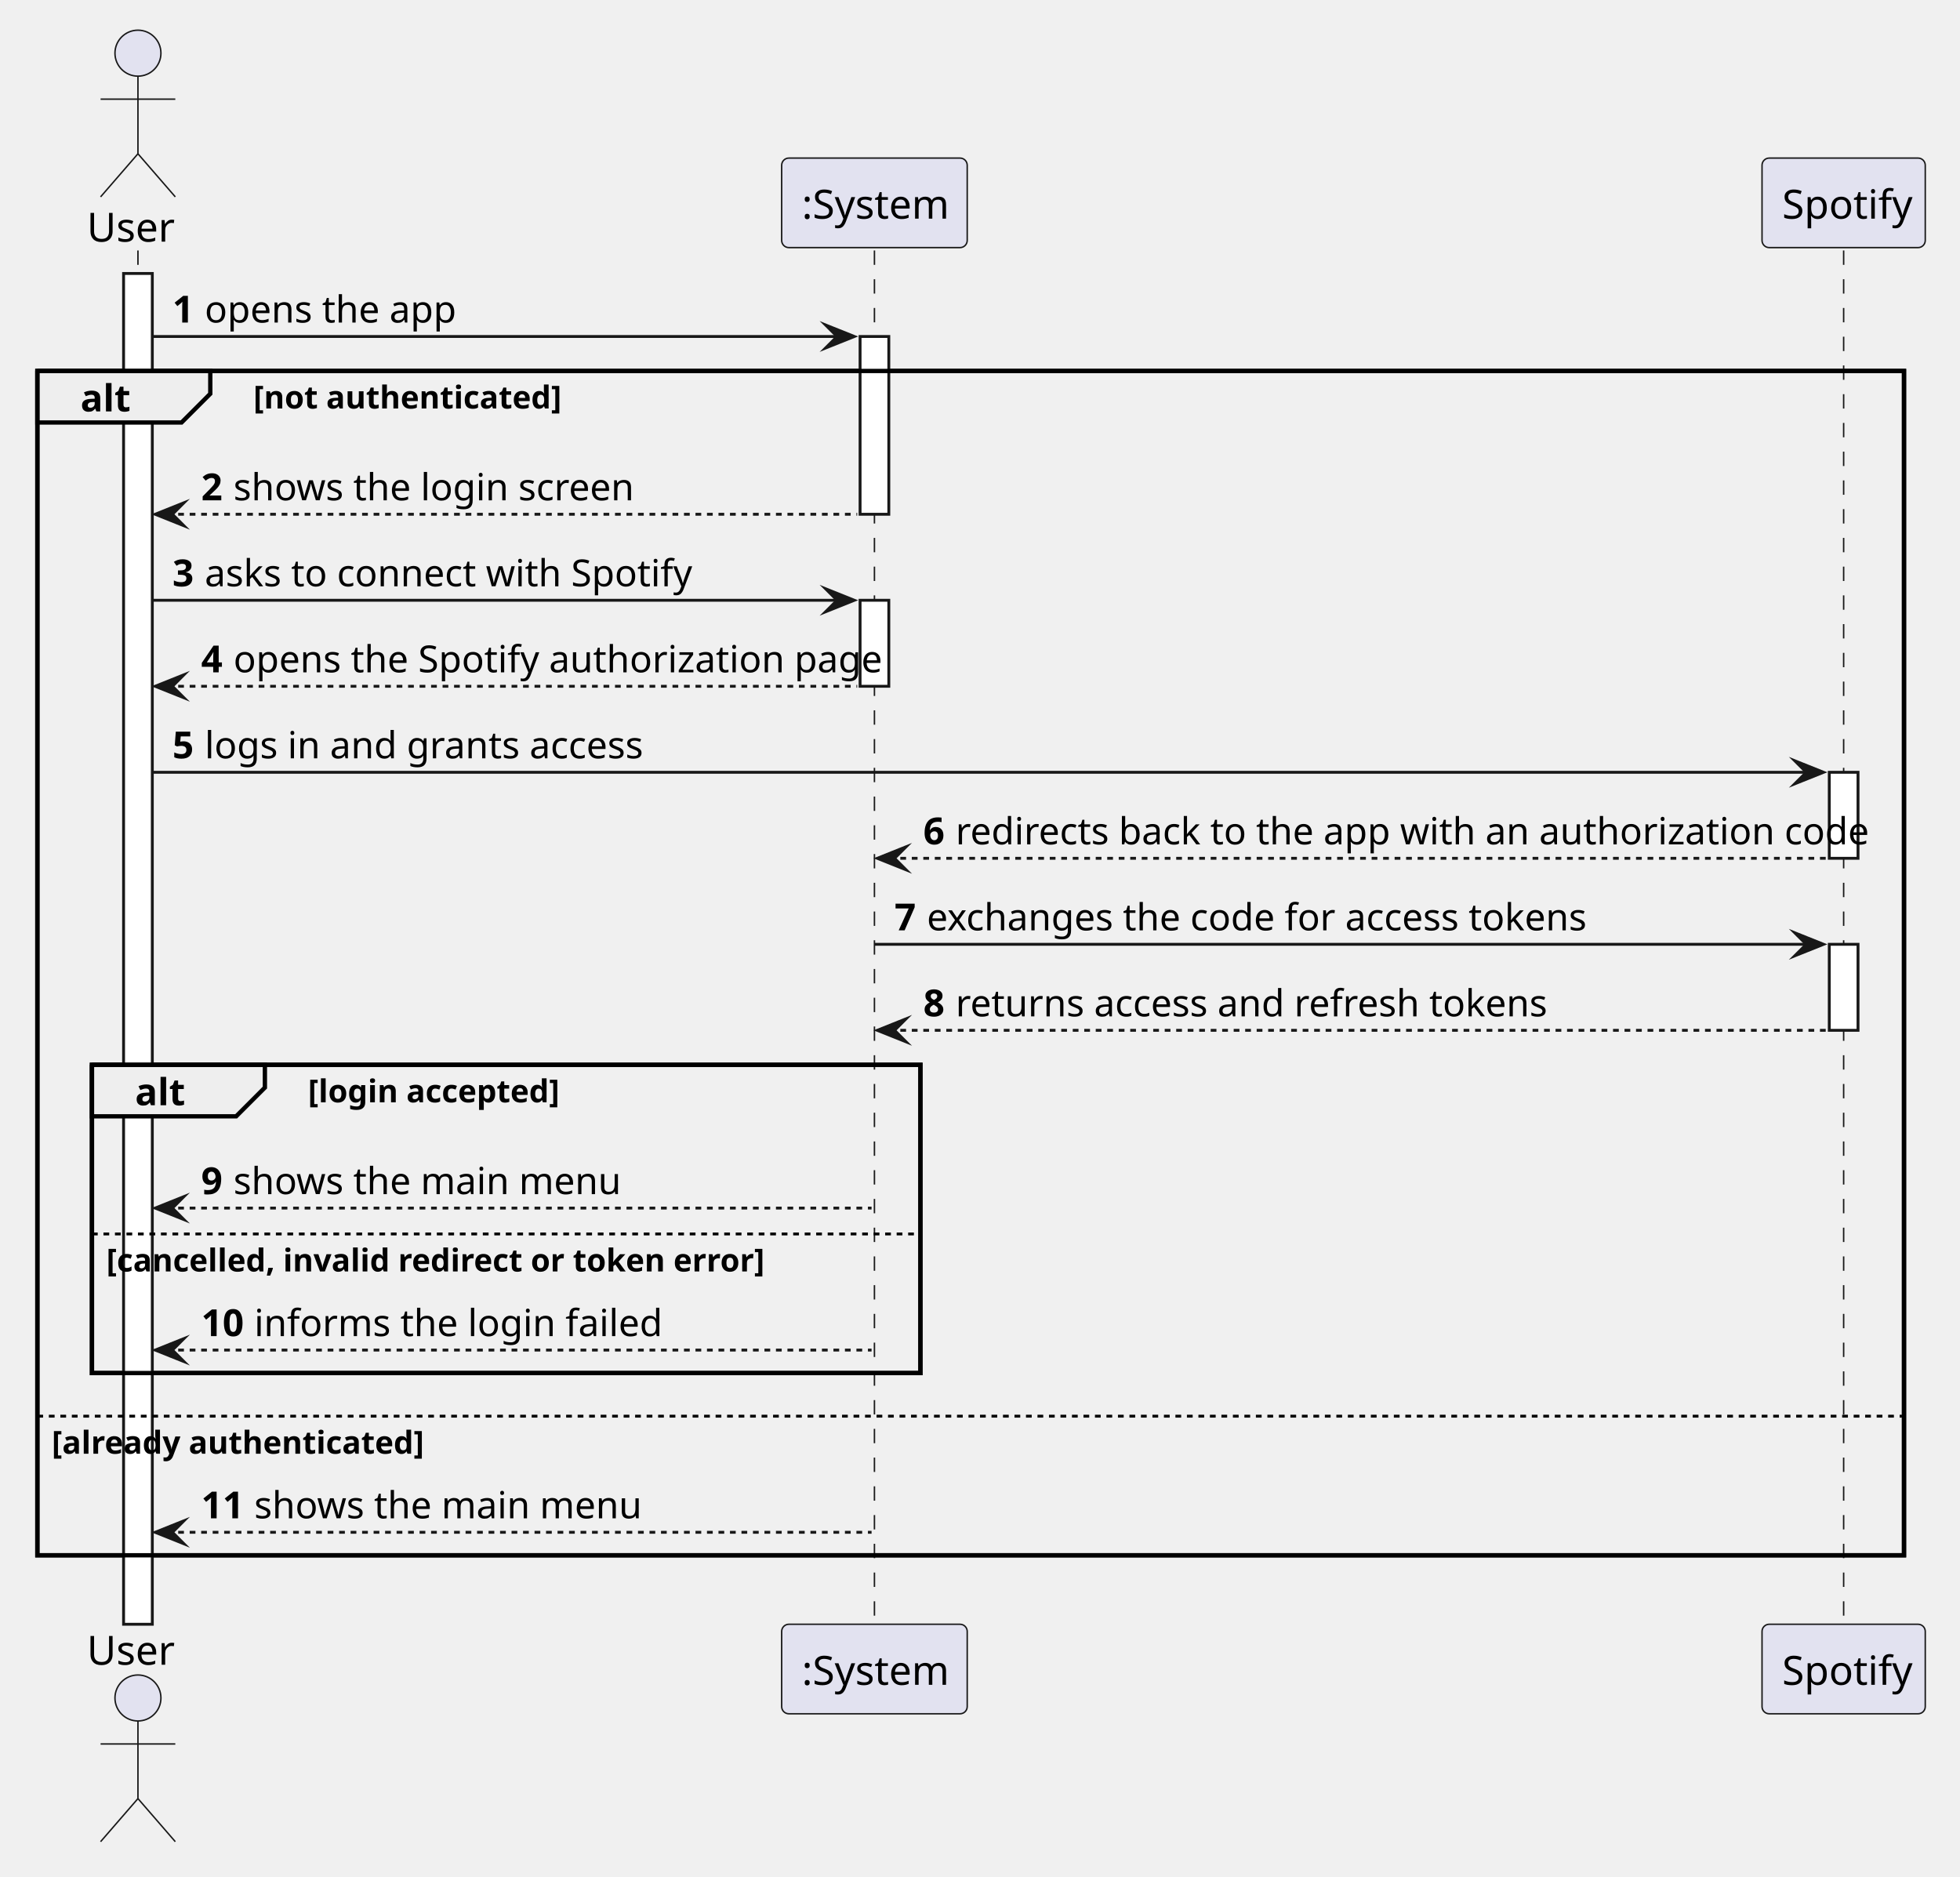
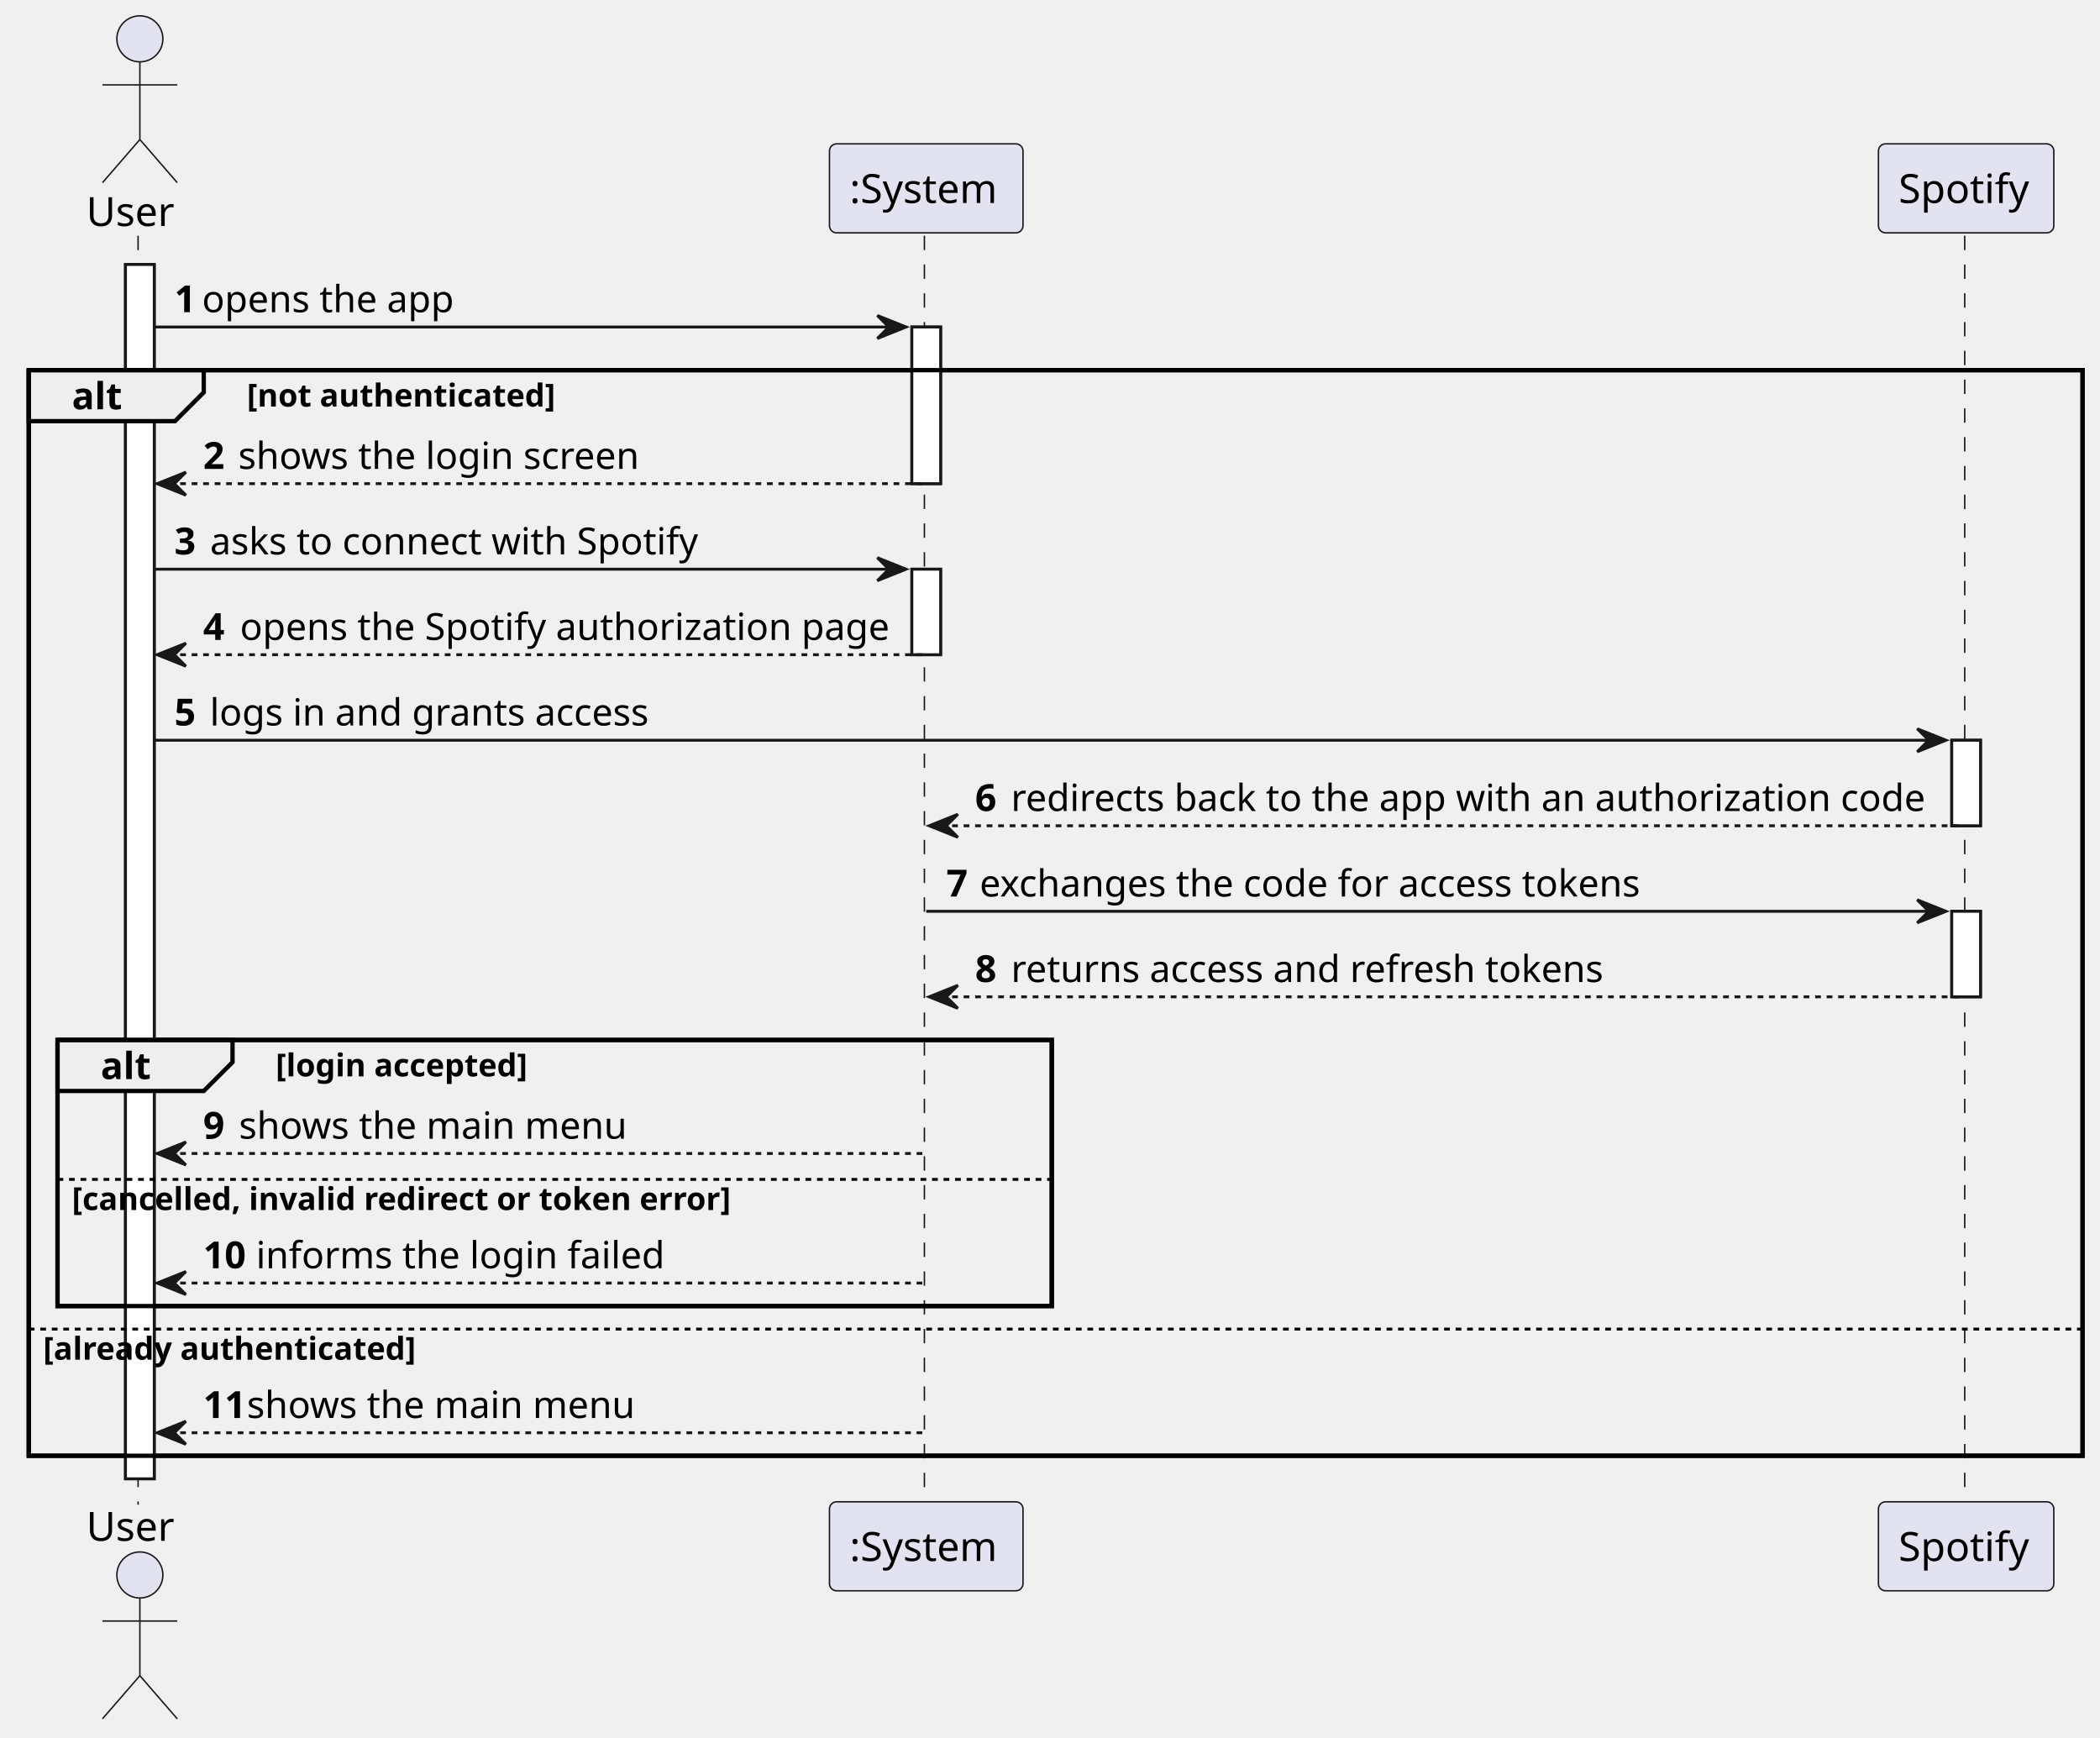
- <svg xmlns="http://www.w3.org/2000/svg" version="1.1" data-diagram-type="SEQUENCE" style="width:682px;height:653px;background:#FFFFFF;" width="682px" height="653px" viewBox="0 0 682 653" zoomAndPan="magnify" preserveAspectRatio="none" contentStyleType="text/css">
+ <svg xmlns="http://www.w3.org/2000/svg" contentStyleType="text/css" height="604px" preserveAspectRatio="none" style="width:730px;height:604px;background:#FFFFFF;" version="1.1" viewBox="0 0 730 604" width="730px" zoomAndPan="magnify">
  <defs />
-   <g font-family="sans-serif" lengthAdjust="spacing">
-     <rect x="13" y="129.078" width="649.514" height="412.067" fill="none" style="stroke:#000;stroke-width:1.5;" />
-     <rect x="32" y="370.488" width="288.271" height="107.255" fill="none" style="stroke:#000;stroke-width:1.5;" />
-     <g>
-       <rect x="44.5" y="87.151" width="8" height="477.994" fill="#000" fill-opacity="0" />
-       <line x1="48" y1="87.151" x2="48" y2="565.145" style="stroke:#181818;stroke-width:0.5;stroke-dasharray:5,5;" />
-     </g>
-     <g>
-       <rect x="43" y="95.151" width="10" height="469.994" fill="#FFF" style="stroke:#181818;stroke-width:1;" />
-     </g>
-     <g>
-       <rect x="300.771" y="87.151" width="8" height="477.994" fill="#000" fill-opacity="0" />
-       <line x1="304.271" y1="87.151" x2="304.271" y2="565.145" style="stroke:#181818;stroke-width:0.5;stroke-dasharray:5,5;" />
-     </g>
-     <g>
-       <rect x="299.271" y="117.078" width="10" height="61.853" fill="#FFF" style="stroke:#181818;stroke-width:1;" />
-     </g>
-     <g>
-       <rect x="299.271" y="208.856" width="10" height="29.926" fill="#FFF" style="stroke:#181818;stroke-width:1;" />
-     </g>
-     <g>
-       <rect x="638.014" y="87.151" width="8" height="477.994" fill="#000" fill-opacity="0" />
-       <line x1="641.514" y1="87.151" x2="641.514" y2="565.145" style="stroke:#181818;stroke-width:0.5;stroke-dasharray:5,5;" />
-     </g>
-     <g>
-       <rect x="636.514" y="268.709" width="10" height="29.926" fill="#FFF" style="stroke:#181818;stroke-width:1;" />
-     </g>
-     <g>
-       <rect x="636.514" y="328.562" width="10" height="29.926" fill="#FFF" style="stroke:#181818;stroke-width:1;" />
-     </g>
-     <text x="30.221" y="84.075" fill="#000" font-size="14" textLength="29.559">User</text>
-     <ellipse cx="48" cy="18.5" rx="8" ry="8" fill="#E2E2F0" style="stroke:#181818;stroke-width:0.5;" />
-     <path d="M48,26.5 L48,53.5 M35,34.5 L61,34.5 M48,53.5 L35,68.5 M48,53.5 L61,68.5" style="stroke:#181818;stroke-width:0.5;" fill="none" />
-     <rect x="271.988" y="55" width="64.565" height="31.151" fill="#E2E2F0" style="stroke:#181818;stroke-width:0.5;" rx="2.5" ry="2.5" />
-     <text x="278.988" y="76.075" fill="#000" font-size="14" textLength="50.565">:System</text>
-     <rect x="613.114" y="55" width="56.8" height="31.151" fill="#E2E2F0" style="stroke:#181818;stroke-width:0.5;" rx="2.5" ry="2.5" />
-     <text x="620.114" y="76.075" fill="#000" font-size="14" textLength="42.8">Spotify</text>
-     <text x="30.221" y="579.22" fill="#000" font-size="14" textLength="29.559">User</text>
-     <ellipse cx="48" cy="590.796" rx="8" ry="8" fill="#E2E2F0" style="stroke:#181818;stroke-width:0.5;" />
-     <path d="M48,598.796 L48,625.796 M35,606.796 L61,606.796 M48,625.796 L35,640.796 M48,625.796 L61,640.796" style="stroke:#181818;stroke-width:0.5;" fill="none" />
-     <rect x="271.988" y="565.145" width="64.565" height="31.151" fill="#E2E2F0" style="stroke:#181818;stroke-width:0.5;" rx="2.5" ry="2.5" />
-     <text x="278.988" y="586.22" fill="#000" font-size="14" textLength="50.565">:System</text>
-     <rect x="613.114" y="565.145" width="56.8" height="31.151" fill="#E2E2F0" style="stroke:#181818;stroke-width:0.5;" rx="2.5" ry="2.5" />
-     <text x="620.114" y="586.22" fill="#000" font-size="14" textLength="42.8">Spotify</text>
-     <polygon points="287.271,113.078,297.271,117.078,287.271,121.078,291.271,117.078" fill="#181818" style="stroke:#181818;stroke-width:1;stroke-linejoin:miter;stroke-miterlimit:10;" />
-     <line x1="53" y1="117.078" x2="293.271" y2="117.078" style="stroke:#181818;stroke-width:1;" />
-     <text x="60" y="112.221" fill="#000" font-size="13" font-weight="700">1</text>
-     <text x="71.23" y="112.221" fill="#000" font-size="13" textLength="82.405">opens the app</text>
-     <path d="M13,129.078 L73.171,129.078 L73.171,137.004 L63.171,147.004 L13,147.004 L13,129.078" style="stroke:#000;stroke-width:1.5;" fill="#EEE" />
-     <rect x="13" y="129.078" width="649.514" height="412.067" fill="none" style="stroke:#000;stroke-width:1.5;" />
-     <text x="28" y="143.147" fill="#000" font-size="13" textLength="15.171" font-weight="700">alt</text>
-     <text x="88.171" y="142.137" fill="#000" font-size="11" textLength="98.995" font-weight="700">[not authenticated]</text>
-     <polygon points="64,174.93,54,178.93,64,182.93,60,178.93" fill="#181818" style="stroke:#181818;stroke-width:1;stroke-linejoin:miter;stroke-miterlimit:10;" />
-     <line x1="58" y1="178.93" x2="298.271" y2="178.93" style="stroke:#181818;stroke-width:1;stroke-dasharray:2,2;" />
-     <text x="70" y="174.074" fill="#000" font-size="13" font-weight="700">2</text>
-     <text x="81.23" y="174.074" fill="#000" font-size="13" textLength="132.241">shows the login screen</text>
-     <polygon points="287.271,204.856,297.271,208.856,287.271,212.856,291.271,208.856" fill="#181818" style="stroke:#181818;stroke-width:1;stroke-linejoin:miter;stroke-miterlimit:10;" />
-     <line x1="53" y1="208.856" x2="293.271" y2="208.856" style="stroke:#181818;stroke-width:1;" />
-     <text x="60" y="204" fill="#000" font-size="13" font-weight="700">3</text>
-     <text x="71.23" y="204" fill="#000" font-size="13" textLength="160.412">asks to connect with Spotify</text>
-     <polygon points="64,234.783,54,238.783,64,242.783,60,238.783" fill="#181818" style="stroke:#181818;stroke-width:1;stroke-linejoin:miter;stroke-miterlimit:10;" />
-     <line x1="58" y1="238.783" x2="298.271" y2="238.783" style="stroke:#181818;stroke-width:1;stroke-dasharray:2,2;" />
-     <text x="70" y="233.926" fill="#000" font-size="13" font-weight="700">4</text>
-     <text x="81.23" y="233.926" fill="#000" font-size="13" textLength="211.041">opens the Spotify authorization page</text>
-     <polygon points="624.514,264.709,634.514,268.709,624.514,272.709,628.514,268.709" fill="#181818" style="stroke:#181818;stroke-width:1;stroke-linejoin:miter;stroke-miterlimit:10;" />
-     <line x1="53" y1="268.709" x2="630.514" y2="268.709" style="stroke:#181818;stroke-width:1;" />
-     <text x="60" y="263.853" fill="#000" font-size="13" font-weight="700">5</text>
-     <text x="71.23" y="263.853" fill="#000" font-size="13" textLength="146.694">logs in and grants access</text>
-     <polygon points="315.271,294.635,305.271,298.635,315.271,302.635,311.271,298.635" fill="#181818" style="stroke:#181818;stroke-width:1;stroke-linejoin:miter;stroke-miterlimit:10;" />
-     <line x1="309.271" y1="298.635" x2="635.514" y2="298.635" style="stroke:#181818;stroke-width:1;stroke-dasharray:2,2;" />
-     <text x="321.271" y="293.779" fill="#000" font-size="13" font-weight="700">6</text>
-     <text x="332.5" y="293.779" fill="#000" font-size="13" textLength="297.013">redirects back to the app with an authorization code</text>
-     <polygon points="624.514,324.562,634.514,328.562,624.514,332.562,628.514,328.562" fill="#181818" style="stroke:#181818;stroke-width:1;stroke-linejoin:miter;stroke-miterlimit:10;" />
-     <line x1="304.271" y1="328.562" x2="630.514" y2="328.562" style="stroke:#181818;stroke-width:1;" />
-     <text x="311.271" y="323.705" fill="#000" font-size="13" font-weight="700">7</text>
-     <text x="322.5" y="323.705" fill="#000" font-size="13" textLength="221.133">exchanges the code for access tokens</text>
-     <polygon points="315.271,354.488,305.271,358.488,315.271,362.488,311.271,358.488" fill="#181818" style="stroke:#181818;stroke-width:1;stroke-linejoin:miter;stroke-miterlimit:10;" />
-     <line x1="309.271" y1="358.488" x2="635.514" y2="358.488" style="stroke:#181818;stroke-width:1;stroke-dasharray:2,2;" />
-     <text x="321.271" y="353.631" fill="#000" font-size="13" font-weight="700">8</text>
-     <text x="332.5" y="353.631" fill="#000" font-size="13" textLength="195.819">returns access and refresh tokens</text>
-     <path d="M32,370.488 L92.171,370.488 L92.171,378.414 L82.171,388.414 L32,388.414 L32,370.488" style="stroke:#000;stroke-width:1.5;" fill="#EEE" />
-     <rect x="32" y="370.488" width="288.271" height="107.255" fill="none" style="stroke:#000;stroke-width:1.5;" />
-     <text x="47" y="384.558" fill="#000" font-size="13" textLength="15.171" font-weight="700">alt</text>
-     <text x="107.171" y="383.547" fill="#000" font-size="11" textLength="84.342" font-weight="700">[login accepted]</text>
-     <polygon points="64,416.34,54,420.34,64,424.34,60,420.34" fill="#181818" style="stroke:#181818;stroke-width:1;stroke-linejoin:miter;stroke-miterlimit:10;" />
-     <line x1="58" y1="420.34" x2="303.271" y2="420.34" style="stroke:#181818;stroke-width:1;stroke-dasharray:2,2;" />
-     <text x="70" y="415.484" fill="#000" font-size="13" font-weight="700">9</text>
-     <text x="81.23" y="415.484" fill="#000" font-size="13" textLength="126.452">shows the main menu</text>
-     <line x1="32" y1="429.34" x2="320.271" y2="429.34" style="stroke:#000;stroke-width:1;stroke-dasharray:2,2;" />
-     <text x="37" y="442.399" fill="#000" font-size="11" textLength="217.014" font-weight="700">[cancelled, invalid redirect or token error]</text>
-     <polygon points="64,465.743,54,469.743,64,473.743,60,469.743" fill="#181818" style="stroke:#181818;stroke-width:1;stroke-linejoin:miter;stroke-miterlimit:10;" />
-     <line x1="58" y1="469.743" x2="303.271" y2="469.743" style="stroke:#181818;stroke-width:1;stroke-dasharray:2,2;" />
-     <text x="70" y="464.886" fill="#000" font-size="13" textLength="14.46" font-weight="700">10</text>
-     <text x="88.46" y="464.886" fill="#000" font-size="13" textLength="130.07">informs the login failed</text>
-     <line x1="13" y1="492.743" x2="662.514" y2="492.743" style="stroke:#000;stroke-width:1;stroke-dasharray:2,2;" />
-     <text x="18" y="505.802" fill="#000" font-size="11" textLength="120.42" font-weight="700">[already authenticated]</text>
-     <polygon points="64,529.145,54,533.145,64,537.145,60,533.145" fill="#181818" style="stroke:#181818;stroke-width:1;stroke-linejoin:miter;stroke-miterlimit:10;" />
-     <line x1="58" y1="533.145" x2="303.271" y2="533.145" style="stroke:#181818;stroke-width:1;stroke-dasharray:2,2;" />
-     <text x="70" y="528.289" fill="#000" font-size="13" textLength="14.46" font-weight="700">11</text>
-     <text x="88.46" y="528.289" fill="#000" font-size="13" textLength="126.452">shows the main menu</text>
+   <g>
+     <rect fill="#FFFFFF" height="422.103" style="stroke:#181818;stroke-width:1.0;" width="10" x="43.62" y="91.939" />
+     <rect fill="#FFFFFF" height="54.459" style="stroke:#181818;stroke-width:1.0;" width="10" x="316.978" y="113.669" />
+     <rect fill="#FFFFFF" height="29.73" style="stroke:#181818;stroke-width:1.0;" width="10" x="316.978" y="197.857" />
+     <rect fill="#FFFFFF" height="29.73" style="stroke:#181818;stroke-width:1.0;" width="10" x="678.463" y="257.316" />
+     <rect fill="#FFFFFF" height="29.73" style="stroke:#181818;stroke-width:1.0;" width="10" x="678.463" y="316.775" />
+     <rect fill="none" height="377.373" style="stroke:#000000;stroke-width:1.5;" width="713.948" x="10" y="128.669" />
+     <rect fill="none" height="92.498" style="stroke:#000000;stroke-width:1.5;" width="345.618" x="20" y="361.505" />
+     <line style="stroke:#181818;stroke-width:0.5;stroke-dasharray:5.0,5.0;" x1="48" x2="48" y1="81.939" y2="523.042" />
+     <line style="stroke:#181818;stroke-width:0.5;stroke-dasharray:5.0,5.0;" x1="321.339" x2="321.339" y1="81.939" y2="523.042" />
+     <line style="stroke:#181818;stroke-width:0.5;stroke-dasharray:5.0,5.0;" x1="682.979" x2="682.979" y1="81.939" y2="523.042" />
+     <text fill="#000000" font-family="sans-serif" font-size="14" lengthAdjust="spacing" textLength="31.24" x="30" y="78.562">User</text>
+     <ellipse cx="48.62" cy="13.5" fill="#E2E2F0" rx="8" ry="8" style="stroke:#181818;stroke-width:0.5;" />
+     <path d="M48.62,21.5 L48.62,48.5 M35.62,29.5 L61.62,29.5 M48.62,48.5 L35.62,63.5 M48.62,48.5 L61.62,63.5 " fill="none" style="stroke:#181818;stroke-width:0.5;" />
+     <text fill="#000000" font-family="sans-serif" font-size="14" lengthAdjust="spacing" textLength="31.24" x="30" y="535.605">User</text>
+     <ellipse cx="48.62" cy="547.481" fill="#E2E2F0" rx="8" ry="8" style="stroke:#181818;stroke-width:0.5;" />
+     <path d="M48.62,555.481 L48.62,582.481 M35.62,563.481 L61.62,563.481 M48.62,582.481 L35.62,597.481 M48.62,582.481 L61.62,597.481 " fill="none" style="stroke:#181818;stroke-width:0.5;" />
+     <rect fill="#E2E2F0" height="30.939" rx="2.5" ry="2.5" style="stroke:#181818;stroke-width:0.5;" width="67.279" x="288.339" y="50" />
+     <text fill="#000000" font-family="sans-serif" font-size="14" lengthAdjust="spacing" textLength="53.279" x="295.339" y="70.562">:System</text>
+     <rect fill="#E2E2F0" height="30.939" rx="2.5" ry="2.5" style="stroke:#181818;stroke-width:0.5;" width="67.279" x="288.339" y="522.042" />
+     <text fill="#000000" font-family="sans-serif" font-size="14" lengthAdjust="spacing" textLength="53.279" x="295.339" y="542.605">:System</text>
+     <rect fill="#E2E2F0" height="30.939" rx="2.5" ry="2.5" style="stroke:#181818;stroke-width:0.5;" width="60.97" x="652.979" y="50" />
+     <text fill="#000000" font-family="sans-serif" font-size="14" lengthAdjust="spacing" textLength="46.97" x="659.979" y="70.562">Spotify</text>
+     <rect fill="#E2E2F0" height="30.939" rx="2.5" ry="2.5" style="stroke:#181818;stroke-width:0.5;" width="60.97" x="652.979" y="522.042" />
+     <text fill="#000000" font-family="sans-serif" font-size="14" lengthAdjust="spacing" textLength="46.97" x="659.979" y="542.605">Spotify</text>
+     <rect fill="#FFFFFF" height="422.103" style="stroke:#181818;stroke-width:1.0;" width="10" x="43.62" y="91.939" />
+     <rect fill="#FFFFFF" height="54.459" style="stroke:#181818;stroke-width:1.0;" width="10" x="316.978" y="113.669" />
+     <rect fill="#FFFFFF" height="29.73" style="stroke:#181818;stroke-width:1.0;" width="10" x="316.978" y="197.857" />
+     <rect fill="#FFFFFF" height="29.73" style="stroke:#181818;stroke-width:1.0;" width="10" x="678.463" y="257.316" />
+     <rect fill="#FFFFFF" height="29.73" style="stroke:#181818;stroke-width:1.0;" width="10" x="678.463" y="316.775" />
+     <polygon fill="#181818" points="304.978,109.669,314.978,113.669,304.978,117.669,308.978,113.669" style="stroke:#181818;stroke-width:1.0;" />
+     <line style="stroke:#181818;stroke-width:1.0;" x1="53.62" x2="310.978" y1="113.669" y2="113.669" />
+     <text fill="#000000" font-family="sans-serif" font-size="13" font-weight="bold" lengthAdjust="spacing" textLength="5.605" x="60.62" y="108.533">1</text>
+     <text fill="#000000" font-family="sans-serif" font-size="13" lengthAdjust="spacing" textLength="87.928" x="70.225" y="108.533">opens the app</text>
+     <path d="M10,128.669 L70.831,128.669 L70.831,136.398 L60.831,146.398 L10,146.398 L10,128.669 " fill="#EEEEEE" style="stroke:#000000;stroke-width:1.5;" />
+     <rect fill="none" height="377.373" style="stroke:#000000;stroke-width:1.5;" width="713.948" x="10" y="128.669" />
+     <text fill="#000000" font-family="sans-serif" font-size="13" font-weight="bold" lengthAdjust="spacing" textLength="15.831" x="25" y="142.263">alt</text>
+     <text fill="#000000" font-family="sans-serif" font-size="11" font-weight="bold" lengthAdjust="spacing" textLength="103.415" x="85.831" y="141.325">[not authenticated]</text>
+     <polygon fill="#181818" points="64.62,164.128,54.62,168.128,64.62,172.128,60.62,168.128" style="stroke:#181818;stroke-width:1.0;" />
+     <line style="stroke:#181818;stroke-width:1.0;stroke-dasharray:2.0,2.0;" x1="58.62" x2="320.978" y1="168.128" y2="168.128" />
+     <text fill="#000000" font-family="sans-serif" font-size="13" font-weight="bold" lengthAdjust="spacing" textLength="8.188" x="70.62" y="162.992">2</text>
+     <text fill="#000000" font-family="sans-serif" font-size="13" lengthAdjust="spacing" textLength="142.099" x="82.809" y="162.992">shows the login screen</text>
+     <polygon fill="#181818" points="304.978,193.857,314.978,197.857,304.978,201.857,308.978,197.857" style="stroke:#181818;stroke-width:1.0;" />
+     <line style="stroke:#181818;stroke-width:1.0;" x1="53.62" x2="310.978" y1="197.857" y2="197.857" />
+     <text fill="#000000" font-family="sans-serif" font-size="13" font-weight="bold" lengthAdjust="spacing" textLength="8.392" x="60.62" y="192.722">3</text>
+     <text fill="#000000" font-family="sans-serif" font-size="13" lengthAdjust="spacing" textLength="174.015" x="73.012" y="192.722">asks to connect with Spotify</text>
+     <polygon fill="#181818" points="64.62,223.587,54.62,227.587,64.62,231.587,60.62,227.587" style="stroke:#181818;stroke-width:1.0;" />
+     <line style="stroke:#181818;stroke-width:1.0;stroke-dasharray:2.0,2.0;" x1="58.62" x2="320.978" y1="227.587" y2="227.587" />
+     <text fill="#000000" font-family="sans-serif" font-size="13" font-weight="bold" lengthAdjust="spacing" textLength="8.791" x="70.62" y="222.451">4</text>
+     <text fill="#000000" font-family="sans-serif" font-size="13" lengthAdjust="spacing" textLength="226.567" x="83.412" y="222.451">opens the Spotify authorization page</text>
+     <polygon fill="#181818" points="666.463,253.316,676.463,257.316,666.463,261.316,670.463,257.316" style="stroke:#181818;stroke-width:1.0;" />
+     <line style="stroke:#181818;stroke-width:1.0;" x1="53.62" x2="672.463" y1="257.316" y2="257.316" />
+     <text fill="#000000" font-family="sans-serif" font-size="13" font-weight="bold" lengthAdjust="spacing" textLength="8.309" x="60.62" y="252.181">5</text>
+     <text fill="#000000" font-family="sans-serif" font-size="13" lengthAdjust="spacing" textLength="156.59" x="72.929" y="252.181">logs in and grants access</text>
+     <polygon fill="#181818" points="332.978,283.046,322.978,287.046,332.978,291.046,328.978,287.046" style="stroke:#181818;stroke-width:1.0;" />
+     <line style="stroke:#181818;stroke-width:1.0;stroke-dasharray:2.0,2.0;" x1="326.978" x2="682.463" y1="287.046" y2="287.046" />
+     <text fill="#000000" font-family="sans-serif" font-size="13" font-weight="bold" lengthAdjust="spacing" textLength="8.442" x="338.978" y="281.91">6</text>
+     <text fill="#000000" font-family="sans-serif" font-size="13" lengthAdjust="spacing" textLength="320.043" x="351.421" y="281.91">redirects back to the app with an authorization code</text>
+     <polygon fill="#181818" points="666.463,312.775,676.463,316.775,666.463,320.775,670.463,316.775" style="stroke:#181818;stroke-width:1.0;" />
+     <line style="stroke:#181818;stroke-width:1.0;" x1="321.978" x2="672.463" y1="316.775" y2="316.775" />
+     <text fill="#000000" font-family="sans-serif" font-size="13" font-weight="bold" lengthAdjust="spacing" textLength="7.56" x="328.978" y="311.64">7</text>
+     <text fill="#000000" font-family="sans-serif" font-size="13" lengthAdjust="spacing" textLength="238.005" x="340.539" y="311.64">exchanges the code for access tokens</text>
+     <polygon fill="#181818" points="332.978,342.505,322.978,346.505,332.978,350.505,328.978,346.505" style="stroke:#181818;stroke-width:1.0;" />
+     <line style="stroke:#181818;stroke-width:1.0;stroke-dasharray:2.0,2.0;" x1="326.978" x2="682.463" y1="346.505" y2="346.505" />
+     <text fill="#000000" font-family="sans-serif" font-size="13" font-weight="bold" lengthAdjust="spacing" textLength="8.461" x="338.978" y="341.369">8</text>
+     <text fill="#000000" font-family="sans-serif" font-size="13" lengthAdjust="spacing" textLength="210.482" x="351.44" y="341.369">returns access and refresh tokens</text>
+     <path d="M20,361.505 L80.831,361.505 L80.831,369.234 L70.831,379.234 L20,379.234 L20,361.505 " fill="#EEEEEE" style="stroke:#000000;stroke-width:1.5;" />
+     <rect fill="none" height="92.498" style="stroke:#000000;stroke-width:1.5;" width="345.618" x="20" y="361.505" />
+     <text fill="#000000" font-family="sans-serif" font-size="13" font-weight="bold" lengthAdjust="spacing" textLength="15.831" x="35" y="375.099">alt</text>
+     <text fill="#000000" font-family="sans-serif" font-size="11" font-weight="bold" lengthAdjust="spacing" textLength="87.737" x="95.831" y="374.161">[login accepted]</text>
+     <polygon fill="#181818" points="64.62,396.964,54.62,400.964,64.62,404.964,60.62,400.964" style="stroke:#181818;stroke-width:1.0;" />
+     <line style="stroke:#181818;stroke-width:1.0;stroke-dasharray:2.0,2.0;" x1="58.62" x2="320.978" y1="400.964" y2="400.964" />
+     <text fill="#000000" font-family="sans-serif" font-size="13" font-weight="bold" lengthAdjust="spacing" textLength="8.442" x="70.62" y="395.828">9</text>
+     <text fill="#000000" font-family="sans-serif" font-size="13" lengthAdjust="spacing" textLength="134.183" x="83.062" y="395.828">shows the main menu</text>
+     <line style="stroke:#000000;stroke-width:1.0;stroke-dasharray:2.0,2.0;" x1="20" x2="365.618" y1="409.964" y2="409.964" />
+     <text fill="#000000" font-family="sans-serif" font-size="11" font-weight="bold" lengthAdjust="spacing" textLength="223.878" x="25" y="420.62">[cancelled, invalid redirect or token error]</text>
+     <polygon fill="#181818" points="64.62,442.003,54.62,446.003,64.62,450.003,60.62,446.003" style="stroke:#181818;stroke-width:1.0;" />
+     <line style="stroke:#181818;stroke-width:1.0;stroke-dasharray:2.0,2.0;" x1="58.62" x2="320.978" y1="446.003" y2="446.003" />
+     <text fill="#000000" font-family="sans-serif" font-size="13" font-weight="bold" lengthAdjust="spacing" textLength="14.371" x="70.62" y="440.867">10</text>
+     <text fill="#000000" font-family="sans-serif" font-size="13" lengthAdjust="spacing" textLength="140.759" x="88.991" y="440.867">informs the login failed</text>
+     <line style="stroke:#000000;stroke-width:1.0;stroke-dasharray:2.0,2.0;" x1="10" x2="723.948" y1="462.003" y2="462.003" />
+     <text fill="#000000" font-family="sans-serif" font-size="11" font-weight="bold" lengthAdjust="spacing" textLength="126.135" x="15" y="472.659">[already authenticated]</text>
+     <polygon fill="#181818" points="64.62,494.042,54.62,498.042,64.62,502.042,60.62,498.042" style="stroke:#181818;stroke-width:1.0;" />
+     <line style="stroke:#181818;stroke-width:1.0;stroke-dasharray:2.0,2.0;" x1="58.62" x2="320.978" y1="498.042" y2="498.042" />
+     <text fill="#000000" font-family="sans-serif" font-size="13" font-weight="bold" lengthAdjust="spacing" textLength="11.21" x="70.62" y="492.906">11</text>
+     <text fill="#000000" font-family="sans-serif" font-size="13" lengthAdjust="spacing" textLength="134.183" x="85.83" y="492.906">shows the main menu</text>
  </g>
</svg>
